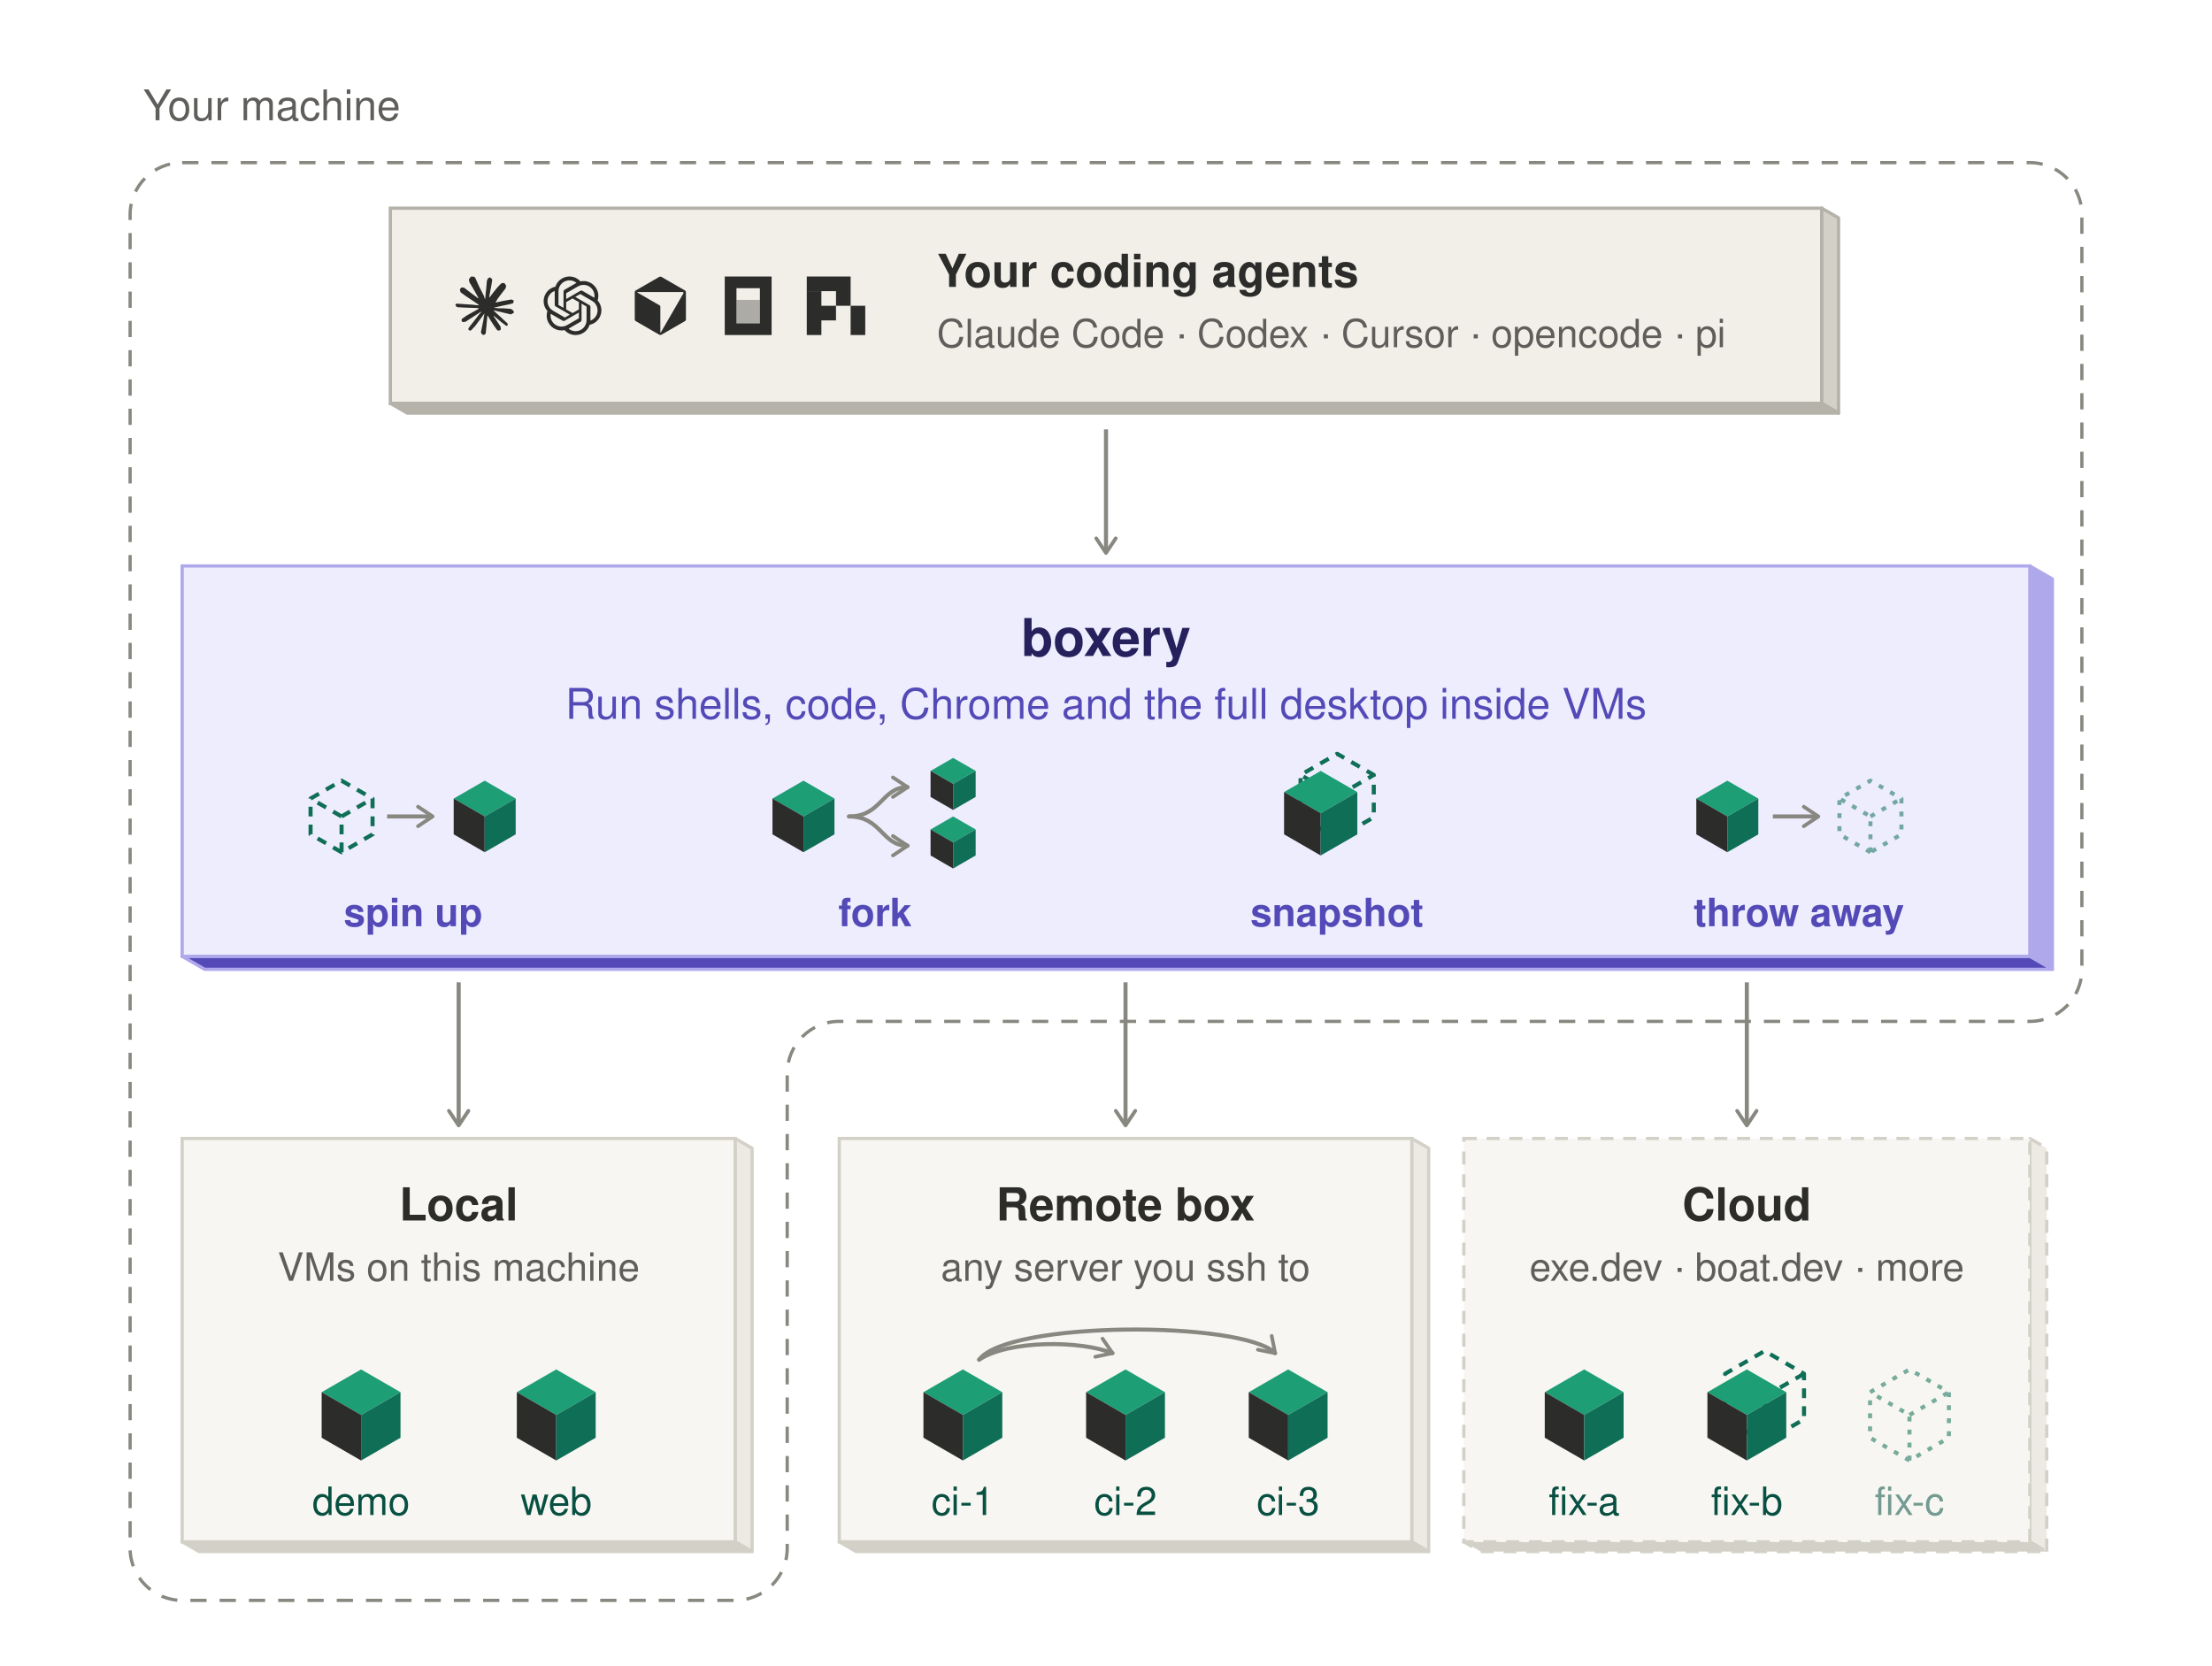
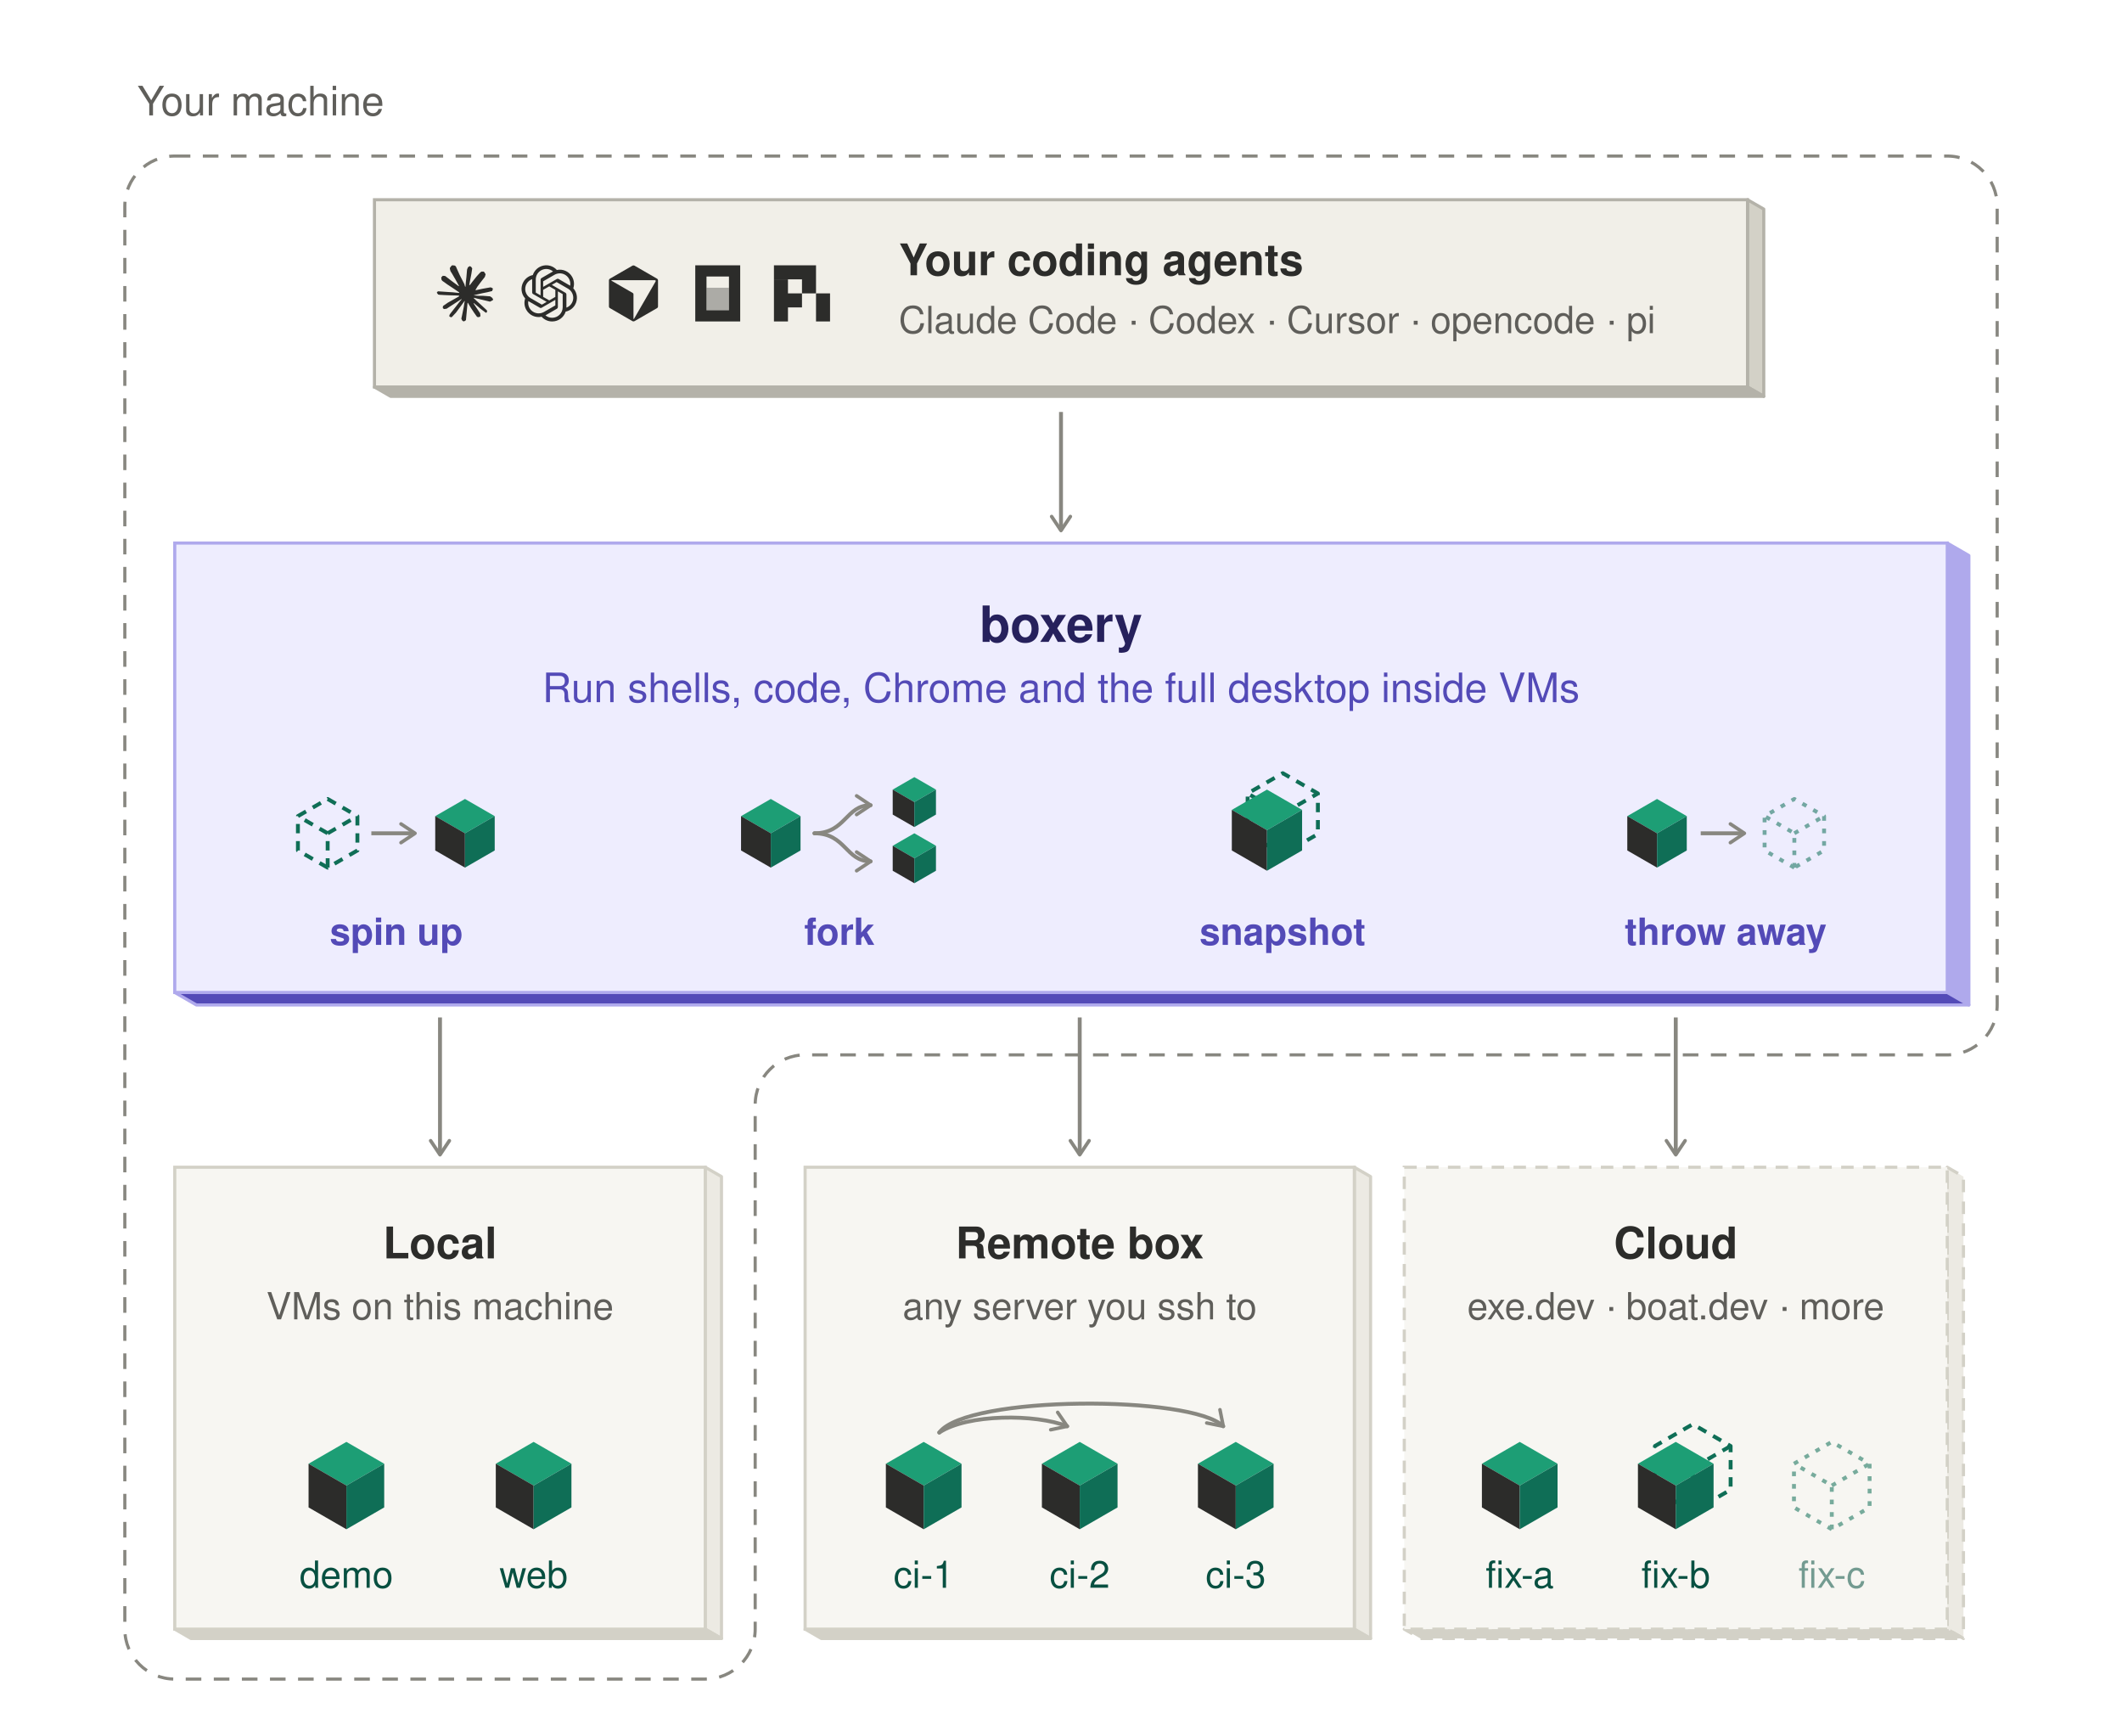
- <svg xmlns="http://www.w3.org/2000/svg" viewBox="0 0 680 512" width="680" height="512" role="img" aria-labelledby="t d">
+ <svg xmlns="http://www.w3.org/2000/svg" viewBox="0 0 680 556" width="680" height="556" role="img" aria-labelledby="t d">
  <defs>
    <marker id="arrow" viewBox="0 0 10 10" refX="8" refY="5" markerWidth="6" markerHeight="6" orient="auto-start-reverse">
      <path d="M2 1L8 5L2 9" fill="none" stroke="#888780" stroke-width="1.5" stroke-linecap="round" stroke-linejoin="round" />
    </marker>
  </defs>
  <g font-family="-apple-system, BlinkMacSystemFont, 'Segoe UI', Helvetica, Arial, sans-serif" text-anchor="middle" dominant-baseline="central">
    <text x="44" y="34" font-size="13" text-anchor="start" fill="#5F5E5A">Your machine</text>
-     <path d="M56 50 H624 A16 16 0 0 1 640 66 V298 A16 16 0 0 1 624 314 H258 A16 16 0 0 0 242 330 V476 A16 16 0 0 1 226 492 H56 A16 16 0 0 1 40 476 V66 A16 16 0 0 1 56 50 Z" fill="none" stroke="#888780" stroke-width="1" stroke-dasharray="5 4" />
+     <path d="M56 50 H624 A16 16 0 0 1 640 66 V322 A16 16 0 0 1 624 338 H258 A16 16 0 0 0 242 354 V522 A16 16 0 0 1 226 538 H56 A16 16 0 0 1 40 522 V66 A16 16 0 0 1 56 50 Z" fill="none" stroke="#888780" stroke-width="1" stroke-dasharray="5 4" />
    <polygon points="560.00,64.00 565.20,67.00 565.20,127.00 560.00,124.00" fill="#D3D1C7" stroke="#B4B2A9" stroke-width="1" stroke-linejoin="round" />
    <polygon points="120.00,124.00 560.00,124.00 565.20,127.00 125.20,127.00" fill="#B4B2A9" stroke="#B4B2A9" stroke-width="1" stroke-linejoin="round" />
    <rect x="120" y="64" width="440" height="60" fill="#F1EFE8" stroke="#B4B2A9" />
    <svg x="140" y="85" width="18" height="18" viewBox="0 0 24 24" fill="#2C2C2A">
      <path d="m4.714 15.956 4.717-2.647.079-.231-.079-.128h-.231l-.789-.049-2.696-.073-2.337-.097-2.265-.121-.571-.121-.534-.704.055-.352.48-.322.686.061 1.518.103 2.277.158 1.651.097 2.447.255h.389l.055-.158-.134-.097-.103-.097L6.973 9.836l-2.55-1.688-1.336-.971-.723-.492-.364-.461-.158-1.008.656-.723.88.061.225.061.892.686 1.906 1.475 2.489 1.834.364.303.146-.103.018-.073-.164-.273-1.354-2.447-1.445-2.489-.643-1.032-.17-.619c-.061-.255-.103-.467-.103-.729L6.287.134 6.7 0l.996.134.419.364.619 1.415 1.002 2.228 1.554 3.03.455.898.243.832.091.255h.158v-.146l.128-1.706.237-2.095.231-2.696.079-.759.376-.911.747-.492.583.279.48.686-.067.443-.285 1.852-.559 2.902-.364 1.943h.212l.243-.243.984-1.305 1.651-2.064.729-.82.85-.905.546-.431h1.032l.759 1.129-.34 1.166-1.062 1.348-.88 1.141-1.263 1.7-.789 1.36.073.109.188-.018 2.853-.607 1.542-.279 1.84-.316.832.389.091.395-.328.807-1.967.486-2.307.461-3.436.814-.043.03.049.061 1.548.146.662.036h1.621l3.018.225.789.522.474.638-.079.486-1.214.619-1.639-.389-3.825-.911-1.311-.328h-.182v.109l1.093 1.069 2.003 1.809 2.507 2.331.128.577-.322.455-.34-.049-2.204-1.657-.85-.747-1.925-1.621h-.128v.17l.443.65 2.344 3.521.121 1.081-.17.352-.607.212-.668-.121-1.372-1.925L14.38 17.959l-1.141-1.943-.14.079-.674 7.255-.316.37-.729.279-.607-.461-.322-.747.322-1.475.389-1.925.316-1.53.285-1.9.17-.631-.012-.043-.14.018-1.433 1.967-2.18 2.945-1.724 1.846-.413.164-.716-.37.067-.662.401-.589 2.386-3.036 1.439-1.882.929-1.087-.006-.158h-.055l-6.338 4.116-1.129.146-.486-.455.061-.747.231-.243 1.906-1.311Z" />
    </svg>
    <svg x="167" y="85" width="18" height="18" viewBox="0 0 24 24" fill="#2C2C2A">
      <path d="M22.282 9.821a5.985 5.985 0 0 0-.516-4.911 6.046 6.046 0 0 0-6.51-2.9A6.065 6.065 0 0 0 4.981 4.182a5.985 5.985 0 0 0-3.998 2.9 6.046 6.046 0 0 0 .743 7.097 5.98 5.98 0 0 0 .511 4.911 6.051 6.051 0 0 0 6.515 2.9A5.985 5.985 0 0 0 13.26 24a6.056 6.056 0 0 0 5.772-4.206 5.989 5.989 0 0 0 3.998-2.9 6.056 6.056 0 0 0-.748-7.073zm-9.022 12.608a4.476 4.476 0 0 1-2.876-1.041l.142-.08 4.778-2.758a.795.795 0 0 0 .393-.681v-6.737l2.02 1.169a.071.071 0 0 1 .038.052v5.583a4.504 4.504 0 0 1-4.495 4.494zm-9.661-4.125a4.471 4.471 0 0 1-.535-3.014l.142.085 4.783 2.758a.771.771 0 0 0 .781 0l5.843-3.369v2.332a.08.08 0 0 1-.033.061L9.74 19.95a4.499 4.499 0 0 1-6.141-1.646zM2.341 7.896a4.485 4.485 0 0 1 2.365-1.973V11.6a.766.766 0 0 0 .388.676l5.814 3.354-2.02 1.169a.076.076 0 0 1-.071 0l-4.83-2.787A4.504 4.504 0 0 1 2.341 7.872zm16.596 3.856L13.104 8.364 15.119 7.2a.076.076 0 0 1 .071 0l4.83 2.791a4.494 4.494 0 0 1-.676 8.104v-5.677a.79.79 0 0 0-.407-.667zm2.011-3.023l-.142-.085-4.774-2.782a.776.776 0 0 0-.785 0L9.409 9.23V6.897a.066.066 0 0 1 .028-.061l4.83-2.787a4.499 4.499 0 0 1 6.68 4.66zM8.306 12.863l-2.02-1.164a.08.08 0 0 1-.038-.057V6.074a4.499 4.499 0 0 1 7.376-3.454l-.142.081L8.704 5.459a.795.795 0 0 0-.393.681zm1.098-2.365l2.602-1.5 2.607 1.5v2.999l-2.597 1.5-2.607-1.5Z" />
    </svg>
    <svg x="194" y="85" width="18" height="18" viewBox="88 66 336 380" fill="#2C2C2A">
      <path fill-rule="evenodd" d="m415.348 156.575-151.504-87.47c-4.865-2.809-10.868-2.809-15.733 0l-151.496 87.47c-4.09 2.361-6.615 6.728-6.615 11.458v176.383c0 4.73 2.525 9.097 6.615 11.459l151.503 87.469c4.865 2.81 10.868 2.81 15.733 0l151.504-87.469c4.09-2.362 6.615-6.729 6.615-11.459v-176.383c0-4.73-2.525-9.097-6.615-11.458zm-9.517 18.528-146.254 253.319c-.989 1.707-3.599 1.01-3.599-.967v-165.871c0-3.314-1.771-6.38-4.645-8.044l-143.644-82.932c-1.707-.989-1.01-3.599.967-3.599h292.51c4.153 0 6.749 4.502 4.672 8.101h-.007z" />
    </svg>
    <svg x="221" y="85" width="18" height="18" viewBox="0 6 24 30" fill="#2C2C2A">
      <path d="M18 30H6V18H18V30Z" opacity="0.35" />
      <path d="M18 12H6V30H18V12ZM24 36H0V6H24V36Z" />
    </svg>
    <svg x="248" y="85" width="18" height="18" viewBox="165 165 470 470" fill="#2C2C2A">
      <path d="M165.29 165.29H517.36V400H400V282.65H165.29Z" />
      <path d="M165.29 282.65H282.65V400H400V517.36H282.65V634.72H165.29Z" />
      <path d="M517.36 400H634.72V634.72H517.36Z" />
    </svg>
    <text x="288" y="85" font-size="14" font-weight="600" text-anchor="start" fill="#2C2C2A">Your coding agents</text>
    <text x="288" y="104" font-size="12" text-anchor="start" fill="#5F5E5A">Claude Code · Codex · Cursor · opencode · pi</text>
    <line x1="340" y1="132" x2="340" y2="170" stroke="#888780" stroke-width="1.25" marker-end="url(#arrow)" />
-     <polygon points="624.00,174.00 630.93,178.00 630.93,298.00 624.00,294.00" fill="#AFA9EC" stroke="#AFA9EC" stroke-width="1" stroke-linejoin="round" />
-     <polygon points="56.00,294.00 624.00,294.00 630.93,298.00 62.93,298.00" fill="#534AB7" stroke="#AFA9EC" stroke-width="1" stroke-linejoin="round" />
-     <rect x="56" y="174" width="568" height="120" fill="#EEEDFE" stroke="#AFA9EC" />
-     <text x="340" y="198" font-size="16" font-weight="600" fill="#26215C">boxery</text>
-     <text x="340" y="218" font-size="13" fill="#534AB7">Run shells, code, Chrome and the full desktop inside VMs</text>
+     <polygon points="624.00,174.00 630.93,178.00 630.93,322.00 624.00,318.00" fill="#AFA9EC" stroke="#AFA9EC" stroke-width="1" stroke-linejoin="round" />
+     <polygon points="56.00,318.00 624.00,318.00 630.93,322.00 62.93,322.00" fill="#534AB7" stroke="#AFA9EC" stroke-width="1" stroke-linejoin="round" />
+     <rect x="56" y="174" width="568" height="144" fill="#EEEDFE" stroke="#AFA9EC" />
+     <text x="340" y="202" font-size="16" font-weight="600" fill="#26215C">boxery</text>
+     <text x="340" y="222" font-size="13" fill="#534AB7">Run shells, code, Chrome and the full desktop inside VMs</text>
    <g fill="none" stroke="#0F6E56" stroke-width="1.25" stroke-linejoin="round" stroke-dasharray="3 2.5">
-       <polygon points="105.00,262.00 95.47,256.50 95.47,245.50 105.00,240.00 114.53,245.50 114.53,256.50" />
-       <path d="M105.00 262.00 V251.00 L95.47 245.50 M105.00 251.00 L114.53 245.50" />
+       <polygon points="105.00,278.00 95.47,272.50 95.47,261.50 105.00,256.00 114.53,261.50 114.53,272.50" />
+       <path d="M105.00 278.00 V267.00 L95.47 261.50 M105.00 267.00 L114.53 261.50" />
    </g>
-     <line x1="119" y1="251" x2="133" y2="251" stroke="#888780" stroke-width="1.25" marker-end="url(#arrow)" />
-     <polygon points="149.00,251.00 158.53,245.50 149.00,240.00 139.47,245.50" fill="#1D9E75" />
-     <polygon points="149.00,262.00 139.47,256.50 139.47,245.50 149.00,251.00" fill="#2C2C2A" />
-     <polygon points="149.00,262.00 158.53,256.50 158.53,245.50 149.00,251.00" fill="#0F6E56" />
-     <text x="127" y="282" font-size="12" font-weight="600" fill="#534AB7">spin up</text>
-     <polygon points="247.00,251.00 256.53,245.50 247.00,240.00 237.47,245.50" fill="#1D9E75" />
-     <polygon points="247.00,262.00 237.47,256.50 237.47,245.50 247.00,251.00" fill="#2C2C2A" />
-     <polygon points="247.00,262.00 256.53,256.50 256.53,245.50 247.00,251.00" fill="#0F6E56" />
-     <path d="M261.0 251 C271.0 251 271.0 242 279.0 242" fill="none" stroke="#888780" stroke-width="1.25" stroke-linecap="round" marker-end="url(#arrow)" />
-     <path d="M261.0 251 C271.0 251 271.0 260 279.0 260" fill="none" stroke="#888780" stroke-width="1.25" stroke-linecap="round" marker-end="url(#arrow)" />
-     <polygon points="293.00,241.00 299.93,237.00 293.00,233.00 286.07,237.00" fill="#1D9E75" />
-     <polygon points="293.00,249.00 286.07,245.00 286.07,237.00 293.00,241.00" fill="#2C2C2A" />
-     <polygon points="293.00,249.00 299.93,245.00 299.93,237.00 293.00,241.00" fill="#0F6E56" />
-     <polygon points="293.00,259.00 299.93,255.00 293.00,251.00 286.07,255.00" fill="#1D9E75" />
-     <polygon points="293.00,267.00 286.07,263.00 286.07,255.00 293.00,259.00" fill="#2C2C2A" />
-     <polygon points="293.00,267.00 299.93,263.00 299.93,255.00 293.00,259.00" fill="#0F6E56" />
-     <text x="269" y="282" font-size="12" font-weight="600" fill="#534AB7">fork</text>
+     <line x1="119" y1="267" x2="133" y2="267" stroke="#888780" stroke-width="1.25" marker-end="url(#arrow)" />
+     <polygon points="149.00,267.00 158.53,261.50 149.00,256.00 139.47,261.50" fill="#1D9E75" />
+     <polygon points="149.00,278.00 139.47,272.50 139.47,261.50 149.00,267.00" fill="#2C2C2A" />
+     <polygon points="149.00,278.00 158.53,272.50 158.53,261.50 149.00,267.00" fill="#0F6E56" />
+     <text x="127" y="300" font-size="12" font-weight="600" fill="#534AB7">spin up</text>
+     <polygon points="247.00,267.00 256.53,261.50 247.00,256.00 237.47,261.50" fill="#1D9E75" />
+     <polygon points="247.00,278.00 237.47,272.50 237.47,261.50 247.00,267.00" fill="#2C2C2A" />
+     <polygon points="247.00,278.00 256.53,272.50 256.53,261.50 247.00,267.00" fill="#0F6E56" />
+     <path d="M261.0 267 C271.0 267 271.0 258 279.0 258" fill="none" stroke="#888780" stroke-width="1.25" stroke-linecap="round" marker-end="url(#arrow)" />
+     <path d="M261.0 267 C271.0 267 271.0 276 279.0 276" fill="none" stroke="#888780" stroke-width="1.25" stroke-linecap="round" marker-end="url(#arrow)" />
+     <polygon points="293.00,257.00 299.93,253.00 293.00,249.00 286.07,253.00" fill="#1D9E75" />
+     <polygon points="293.00,265.00 286.07,261.00 286.07,253.00 293.00,257.00" fill="#2C2C2A" />
+     <polygon points="293.00,265.00 299.93,261.00 299.93,253.00 293.00,257.00" fill="#0F6E56" />
+     <polygon points="293.00,275.00 299.93,271.00 293.00,267.00 286.07,271.00" fill="#1D9E75" />
+     <polygon points="293.00,283.00 286.07,279.00 286.07,271.00 293.00,275.00" fill="#2C2C2A" />
+     <polygon points="293.00,283.00 299.93,279.00 299.93,271.00 293.00,275.00" fill="#0F6E56" />
+     <text x="269" y="300" font-size="12" font-weight="600" fill="#534AB7">fork</text>
    <g fill="none" stroke="#0F6E56" stroke-width="1.25" stroke-linejoin="round" stroke-dasharray="3 2.5">
-       <polygon points="411.07,257.74 399.81,251.24 399.81,238.24 411.07,231.74 422.32,238.24 422.32,251.24" />
-       <path d="M411.07 257.74 V244.74 L399.81 238.24 M411.07 244.74 L422.32 238.24" />
+       <polygon points="411.07,273.74 399.81,267.24 399.81,254.24 411.07,247.74 422.32,254.24 422.32,267.24" />
+       <path d="M411.07 273.74 V260.74 L399.81 254.24 M411.07 260.74 L422.32 254.24" />
    </g>
-     <polygon points="406.00,250.00 417.26,243.50 406.00,237.00 394.74,243.50" fill="#1D9E75" />
-     <polygon points="406.00,263.00 394.74,256.50 394.74,243.50 406.00,250.00" fill="#2C2C2A" />
-     <polygon points="406.00,263.00 417.26,256.50 417.26,243.50 406.00,250.00" fill="#0F6E56" />
-     <text x="411" y="282" font-size="12" font-weight="600" fill="#534AB7">snapshot</text>
-     <polygon points="531.00,251.00 540.53,245.50 531.00,240.00 521.47,245.50" fill="#1D9E75" />
-     <polygon points="531.00,262.00 521.47,256.50 521.47,245.50 531.00,251.00" fill="#2C2C2A" />
-     <polygon points="531.00,262.00 540.53,256.50 540.53,245.50 531.00,251.00" fill="#0F6E56" />
-     <line x1="545" y1="251" x2="559" y2="251" stroke="#888780" stroke-width="1.25" marker-end="url(#arrow)" />
+     <polygon points="406.00,266.00 417.26,259.50 406.00,253.00 394.74,259.50" fill="#1D9E75" />
+     <polygon points="406.00,279.00 394.74,272.50 394.74,259.50 406.00,266.00" fill="#2C2C2A" />
+     <polygon points="406.00,279.00 417.26,272.50 417.26,259.50 406.00,266.00" fill="#0F6E56" />
+     <text x="411" y="300" font-size="12" font-weight="600" fill="#534AB7">snapshot</text>
+     <polygon points="531.00,267.00 540.53,261.50 531.00,256.00 521.47,261.50" fill="#1D9E75" />
+     <polygon points="531.00,278.00 521.47,272.50 521.47,261.50 531.00,267.00" fill="#2C2C2A" />
+     <polygon points="531.00,278.00 540.53,272.50 540.53,261.50 531.00,267.00" fill="#0F6E56" />
+     <line x1="545" y1="267" x2="559" y2="267" stroke="#888780" stroke-width="1.25" marker-end="url(#arrow)" />
    <g fill="none" stroke="#0F6E56" stroke-width="1.25" stroke-linejoin="round" stroke-dasharray="1.5 2.5" opacity="0.55">
-       <polygon points="575.00,262.00 565.47,256.50 565.47,245.50 575.00,240.00 584.53,245.50 584.53,256.50" />
-       <path d="M575.00 262.00 V251.00 L565.47 245.50 M575.00 251.00 L584.53 245.50" />
+       <polygon points="575.00,278.00 565.47,272.50 565.47,261.50 575.00,256.00 584.53,261.50 584.53,272.50" />
+       <path d="M575.00 278.00 V267.00 L565.47 261.50 M575.00 267.00 L584.53 261.50" />
    </g>
-     <text x="553" y="282" font-size="12" font-weight="600" fill="#534AB7">throw away</text>
-     <line x1="141" y1="302" x2="141" y2="346" stroke="#888780" stroke-width="1.25" marker-end="url(#arrow)" />
-     <polygon points="226.00,350.00 231.20,353.00 231.20,477.00 226.00,474.00" fill="#ECEAE3" stroke="#D3D1C7" stroke-width="1" stroke-linejoin="round" />
-     <polygon points="56.00,474.00 226.00,474.00 231.20,477.00 61.20,477.00" fill="#D3D1C7" stroke="#D3D1C7" stroke-width="1" stroke-linejoin="round" />
-     <rect x="56" y="350" width="170" height="124" fill="#F7F6F2" stroke="#D3D1C7" />
-     <text x="141" y="372" font-size="14" font-weight="600" fill="#2C2C2A">Local</text>
-     <text x="141" y="391" font-size="12" fill="#5F5E5A">VMs on this machine</text>
-     <polygon points="111.00,435.00 123.12,428.00 111.00,421.00 98.88,428.00" fill="#1D9E75" />
-     <polygon points="111.00,449.00 98.88,442.00 98.88,428.00 111.00,435.00" fill="#2C2C2A" />
-     <polygon points="111.00,449.00 123.12,442.00 123.12,428.00 111.00,435.00" fill="#0F6E56" />
-     <text x="111" y="463" font-size="12" fill="#085041">demo</text>
-     <polygon points="171.00,435.00 183.12,428.00 171.00,421.00 158.88,428.00" fill="#1D9E75" />
-     <polygon points="171.00,449.00 158.88,442.00 158.88,428.00 171.00,435.00" fill="#2C2C2A" />
-     <polygon points="171.00,449.00 183.12,442.00 183.12,428.00 171.00,435.00" fill="#0F6E56" />
-     <text x="171" y="463" font-size="12" fill="#085041">web</text>
-     <line x1="346" y1="302" x2="346" y2="346" stroke="#888780" stroke-width="1.25" marker-end="url(#arrow)" />
-     <polygon points="434.00,350.00 439.20,353.00 439.20,477.00 434.00,474.00" fill="#ECEAE3" stroke="#D3D1C7" stroke-width="1" stroke-linejoin="round" />
-     <polygon points="258.00,474.00 434.00,474.00 439.20,477.00 263.20,477.00" fill="#D3D1C7" stroke="#D3D1C7" stroke-width="1" stroke-linejoin="round" />
-     <rect x="258" y="350" width="176" height="124" fill="#F7F6F2" stroke="#D3D1C7" />
-     <text x="346" y="372" font-size="14" font-weight="600" fill="#2C2C2A">Remote box</text>
-     <text x="346" y="391" font-size="12" fill="#5F5E5A">any server you ssh to</text>
-     <path d="M301.0 418 C310.0 412 332.0 412 342.0 416" fill="none" stroke="#888780" stroke-width="1.25" stroke-linecap="round" marker-end="url(#arrow)" />
-     <path d="M301.0 418 C310.0 406 382.0 406 392.0 416" fill="none" stroke="#888780" stroke-width="1.25" stroke-linecap="round" marker-end="url(#arrow)" />
-     <polygon points="296.00,435.00 308.12,428.00 296.00,421.00 283.88,428.00" fill="#1D9E75" />
-     <polygon points="296.00,449.00 283.88,442.00 283.88,428.00 296.00,435.00" fill="#2C2C2A" />
-     <polygon points="296.00,449.00 308.12,442.00 308.12,428.00 296.00,435.00" fill="#0F6E56" />
-     <text x="296" y="463" font-size="12" fill="#085041">ci-1</text>
-     <polygon points="346.00,435.00 358.12,428.00 346.00,421.00 333.88,428.00" fill="#1D9E75" />
-     <polygon points="346.00,449.00 333.88,442.00 333.88,428.00 346.00,435.00" fill="#2C2C2A" />
-     <polygon points="346.00,449.00 358.12,442.00 358.12,428.00 346.00,435.00" fill="#0F6E56" />
-     <text x="346" y="463" font-size="12" fill="#085041">ci-2</text>
-     <polygon points="396.00,435.00 408.12,428.00 396.00,421.00 383.88,428.00" fill="#1D9E75" />
-     <polygon points="396.00,449.00 383.88,442.00 383.88,428.00 396.00,435.00" fill="#2C2C2A" />
-     <polygon points="396.00,449.00 408.12,442.00 408.12,428.00 396.00,435.00" fill="#0F6E56" />
-     <text x="396" y="463" font-size="12" fill="#085041">ci-3</text>
-     <line x1="537" y1="302" x2="537" y2="346" stroke="#888780" stroke-width="1.25" marker-end="url(#arrow)" />
-     <polygon points="624.00,350.00 629.20,353.00 629.20,477.00 624.00,474.00" fill="#ECEAE3" stroke="#D3D1C7" stroke-width="1" stroke-linejoin="round" stroke-dasharray="4 3" />
-     <polygon points="450.00,474.00 624.00,474.00 629.20,477.00 455.20,477.00" fill="#D3D1C7" stroke="#D3D1C7" stroke-width="1" stroke-linejoin="round" stroke-dasharray="4 3" />
-     <rect x="450" y="350" width="174" height="124" fill="#F7F6F2" stroke="#D3D1C7" stroke-dasharray="4 3" />
-     <text x="537" y="372" font-size="14" font-weight="600" fill="#2C2C2A">Cloud</text>
-     <text x="537" y="391" font-size="12" fill="#5F5E5A">exe.dev · boat.dev · more</text>
-     <polygon points="487.00,435.00 499.12,428.00 487.00,421.00 474.88,428.00" fill="#1D9E75" />
-     <polygon points="487.00,449.00 474.88,442.00 474.88,428.00 487.00,435.00" fill="#2C2C2A" />
-     <polygon points="487.00,449.00 499.12,442.00 499.12,428.00 487.00,435.00" fill="#0F6E56" />
-     <text x="487" y="463" font-size="12" fill="#085041">fix-a</text>
+     <text x="553" y="300" font-size="12" font-weight="600" fill="#534AB7">throw away</text>
+     <line x1="141" y1="326" x2="141" y2="370" stroke="#888780" stroke-width="1.25" marker-end="url(#arrow)" />
+     <polygon points="226.00,374.00 231.20,377.00 231.20,525.00 226.00,522.00" fill="#ECEAE3" stroke="#D3D1C7" stroke-width="1" stroke-linejoin="round" />
+     <polygon points="56.00,522.00 226.00,522.00 231.20,525.00 61.20,525.00" fill="#D3D1C7" stroke="#D3D1C7" stroke-width="1" stroke-linejoin="round" />
+     <rect x="56" y="374" width="170" height="148" fill="#F7F6F2" stroke="#D3D1C7" />
+     <text x="141" y="400" font-size="14" font-weight="600" fill="#2C2C2A">Local</text>
+     <text x="141" y="420" font-size="12" fill="#5F5E5A">VMs on this machine</text>
+     <polygon points="111.00,476.00 123.12,469.00 111.00,462.00 98.88,469.00" fill="#1D9E75" />
+     <polygon points="111.00,490.00 98.88,483.00 98.88,469.00 111.00,476.00" fill="#2C2C2A" />
+     <polygon points="111.00,490.00 123.12,483.00 123.12,469.00 111.00,476.00" fill="#0F6E56" />
+     <text x="111" y="506" font-size="12" fill="#085041">demo</text>
+     <polygon points="171.00,476.00 183.12,469.00 171.00,462.00 158.88,469.00" fill="#1D9E75" />
+     <polygon points="171.00,490.00 158.88,483.00 158.88,469.00 171.00,476.00" fill="#2C2C2A" />
+     <polygon points="171.00,490.00 183.12,483.00 183.12,469.00 171.00,476.00" fill="#0F6E56" />
+     <text x="171" y="506" font-size="12" fill="#085041">web</text>
+     <line x1="346" y1="326" x2="346" y2="370" stroke="#888780" stroke-width="1.25" marker-end="url(#arrow)" />
+     <polygon points="434.00,374.00 439.20,377.00 439.20,525.00 434.00,522.00" fill="#ECEAE3" stroke="#D3D1C7" stroke-width="1" stroke-linejoin="round" />
+     <polygon points="258.00,522.00 434.00,522.00 439.20,525.00 263.20,525.00" fill="#D3D1C7" stroke="#D3D1C7" stroke-width="1" stroke-linejoin="round" />
+     <rect x="258" y="374" width="176" height="148" fill="#F7F6F2" stroke="#D3D1C7" />
+     <text x="346" y="400" font-size="14" font-weight="600" fill="#2C2C2A">Remote box</text>
+     <text x="346" y="420" font-size="12" fill="#5F5E5A">any server you ssh to</text>
+     <path d="M301.0 459 C310.0 453 332.0 453 342.0 457" fill="none" stroke="#888780" stroke-width="1.25" stroke-linecap="round" marker-end="url(#arrow)" />
+     <path d="M301.0 459 C310.0 447 382.0 447 392.0 457" fill="none" stroke="#888780" stroke-width="1.25" stroke-linecap="round" marker-end="url(#arrow)" />
+     <polygon points="296.00,476.00 308.12,469.00 296.00,462.00 283.88,469.00" fill="#1D9E75" />
+     <polygon points="296.00,490.00 283.88,483.00 283.88,469.00 296.00,476.00" fill="#2C2C2A" />
+     <polygon points="296.00,490.00 308.12,483.00 308.12,469.00 296.00,476.00" fill="#0F6E56" />
+     <text x="296" y="506" font-size="12" fill="#085041">ci-1</text>
+     <polygon points="346.00,476.00 358.12,469.00 346.00,462.00 333.88,469.00" fill="#1D9E75" />
+     <polygon points="346.00,490.00 333.88,483.00 333.88,469.00 346.00,476.00" fill="#2C2C2A" />
+     <polygon points="346.00,490.00 358.12,483.00 358.12,469.00 346.00,476.00" fill="#0F6E56" />
+     <text x="346" y="506" font-size="12" fill="#085041">ci-2</text>
+     <polygon points="396.00,476.00 408.12,469.00 396.00,462.00 383.88,469.00" fill="#1D9E75" />
+     <polygon points="396.00,490.00 383.88,483.00 383.88,469.00 396.00,476.00" fill="#2C2C2A" />
+     <polygon points="396.00,490.00 408.12,483.00 408.12,469.00 396.00,476.00" fill="#0F6E56" />
+     <text x="396" y="506" font-size="12" fill="#085041">ci-3</text>
+     <line x1="537" y1="326" x2="537" y2="370" stroke="#888780" stroke-width="1.25" marker-end="url(#arrow)" />
+     <polygon points="624.00,374.00 629.20,377.00 629.20,525.00 624.00,522.00" fill="#ECEAE3" stroke="#D3D1C7" stroke-width="1" stroke-linejoin="round" stroke-dasharray="4 3" />
+     <polygon points="450.00,522.00 624.00,522.00 629.20,525.00 455.20,525.00" fill="#D3D1C7" stroke="#D3D1C7" stroke-width="1" stroke-linejoin="round" stroke-dasharray="4 3" />
+     <rect x="450" y="374" width="174" height="148" fill="#F7F6F2" stroke="#D3D1C7" stroke-dasharray="4 3" />
+     <text x="537" y="400" font-size="14" font-weight="600" fill="#2C2C2A">Cloud</text>
+     <text x="537" y="420" font-size="12" fill="#5F5E5A">exe.dev · boat.dev · more</text>
+     <polygon points="487.00,476.00 499.12,469.00 487.00,462.00 474.88,469.00" fill="#1D9E75" />
+     <polygon points="487.00,490.00 474.88,483.00 474.88,469.00 487.00,476.00" fill="#2C2C2A" />
+     <polygon points="487.00,490.00 499.12,483.00 499.12,469.00 487.00,476.00" fill="#0F6E56" />
+     <text x="487" y="506" font-size="12" fill="#085041">fix-a</text>
    <g fill="none" stroke="#0F6E56" stroke-width="1.25" stroke-linejoin="round" stroke-dasharray="3 2.5">
-       <polygon points="542.46,443.33 530.33,436.33 530.33,422.33 542.46,415.33 554.58,422.33 554.58,436.33" />
-       <path d="M542.46 443.33 V429.33 L530.33 422.33 M542.46 429.33 L554.58 422.33" />
+       <polygon points="542.46,484.33 530.33,477.33 530.33,463.33 542.46,456.33 554.58,463.33 554.58,477.33" />
+       <path d="M542.46 484.33 V470.33 L530.33 463.33 M542.46 470.33 L554.58 463.33" />
    </g>
-     <polygon points="537.00,435.00 549.12,428.00 537.00,421.00 524.88,428.00" fill="#1D9E75" />
-     <polygon points="537.00,449.00 524.88,442.00 524.88,428.00 537.00,435.00" fill="#2C2C2A" />
-     <polygon points="537.00,449.00 549.12,442.00 549.12,428.00 537.00,435.00" fill="#0F6E56" />
-     <text x="537" y="463" font-size="12" fill="#085041">fix-b</text>
+     <polygon points="537.00,476.00 549.12,469.00 537.00,462.00 524.88,469.00" fill="#1D9E75" />
+     <polygon points="537.00,490.00 524.88,483.00 524.88,469.00 537.00,476.00" fill="#2C2C2A" />
+     <polygon points="537.00,490.00 549.12,483.00 549.12,469.00 537.00,476.00" fill="#0F6E56" />
+     <text x="537" y="506" font-size="12" fill="#085041">fix-b</text>
    <g fill="none" stroke="#0F6E56" stroke-width="1.25" stroke-linejoin="round" stroke-dasharray="1.5 2.5" opacity="0.55">
-       <polygon points="587.00,449.00 574.88,442.00 574.88,428.00 587.00,421.00 599.12,428.00 599.12,442.00" />
-       <path d="M587.00 449.00 V435.00 L574.88 428.00 M587.00 435.00 L599.12 428.00" />
+       <polygon points="587.00,490.00 574.88,483.00 574.88,469.00 587.00,462.00 599.12,469.00 599.12,483.00" />
+       <path d="M587.00 490.00 V476.00 L574.88 469.00 M587.00 476.00 L599.12 469.00" />
    </g>
-     <text x="587" y="463" font-size="12" opacity="0.55" fill="#085041">fix-c</text>
+     <text x="587" y="506" font-size="12" opacity="0.55" fill="#085041">fix-c</text>
  </g>
</svg>
